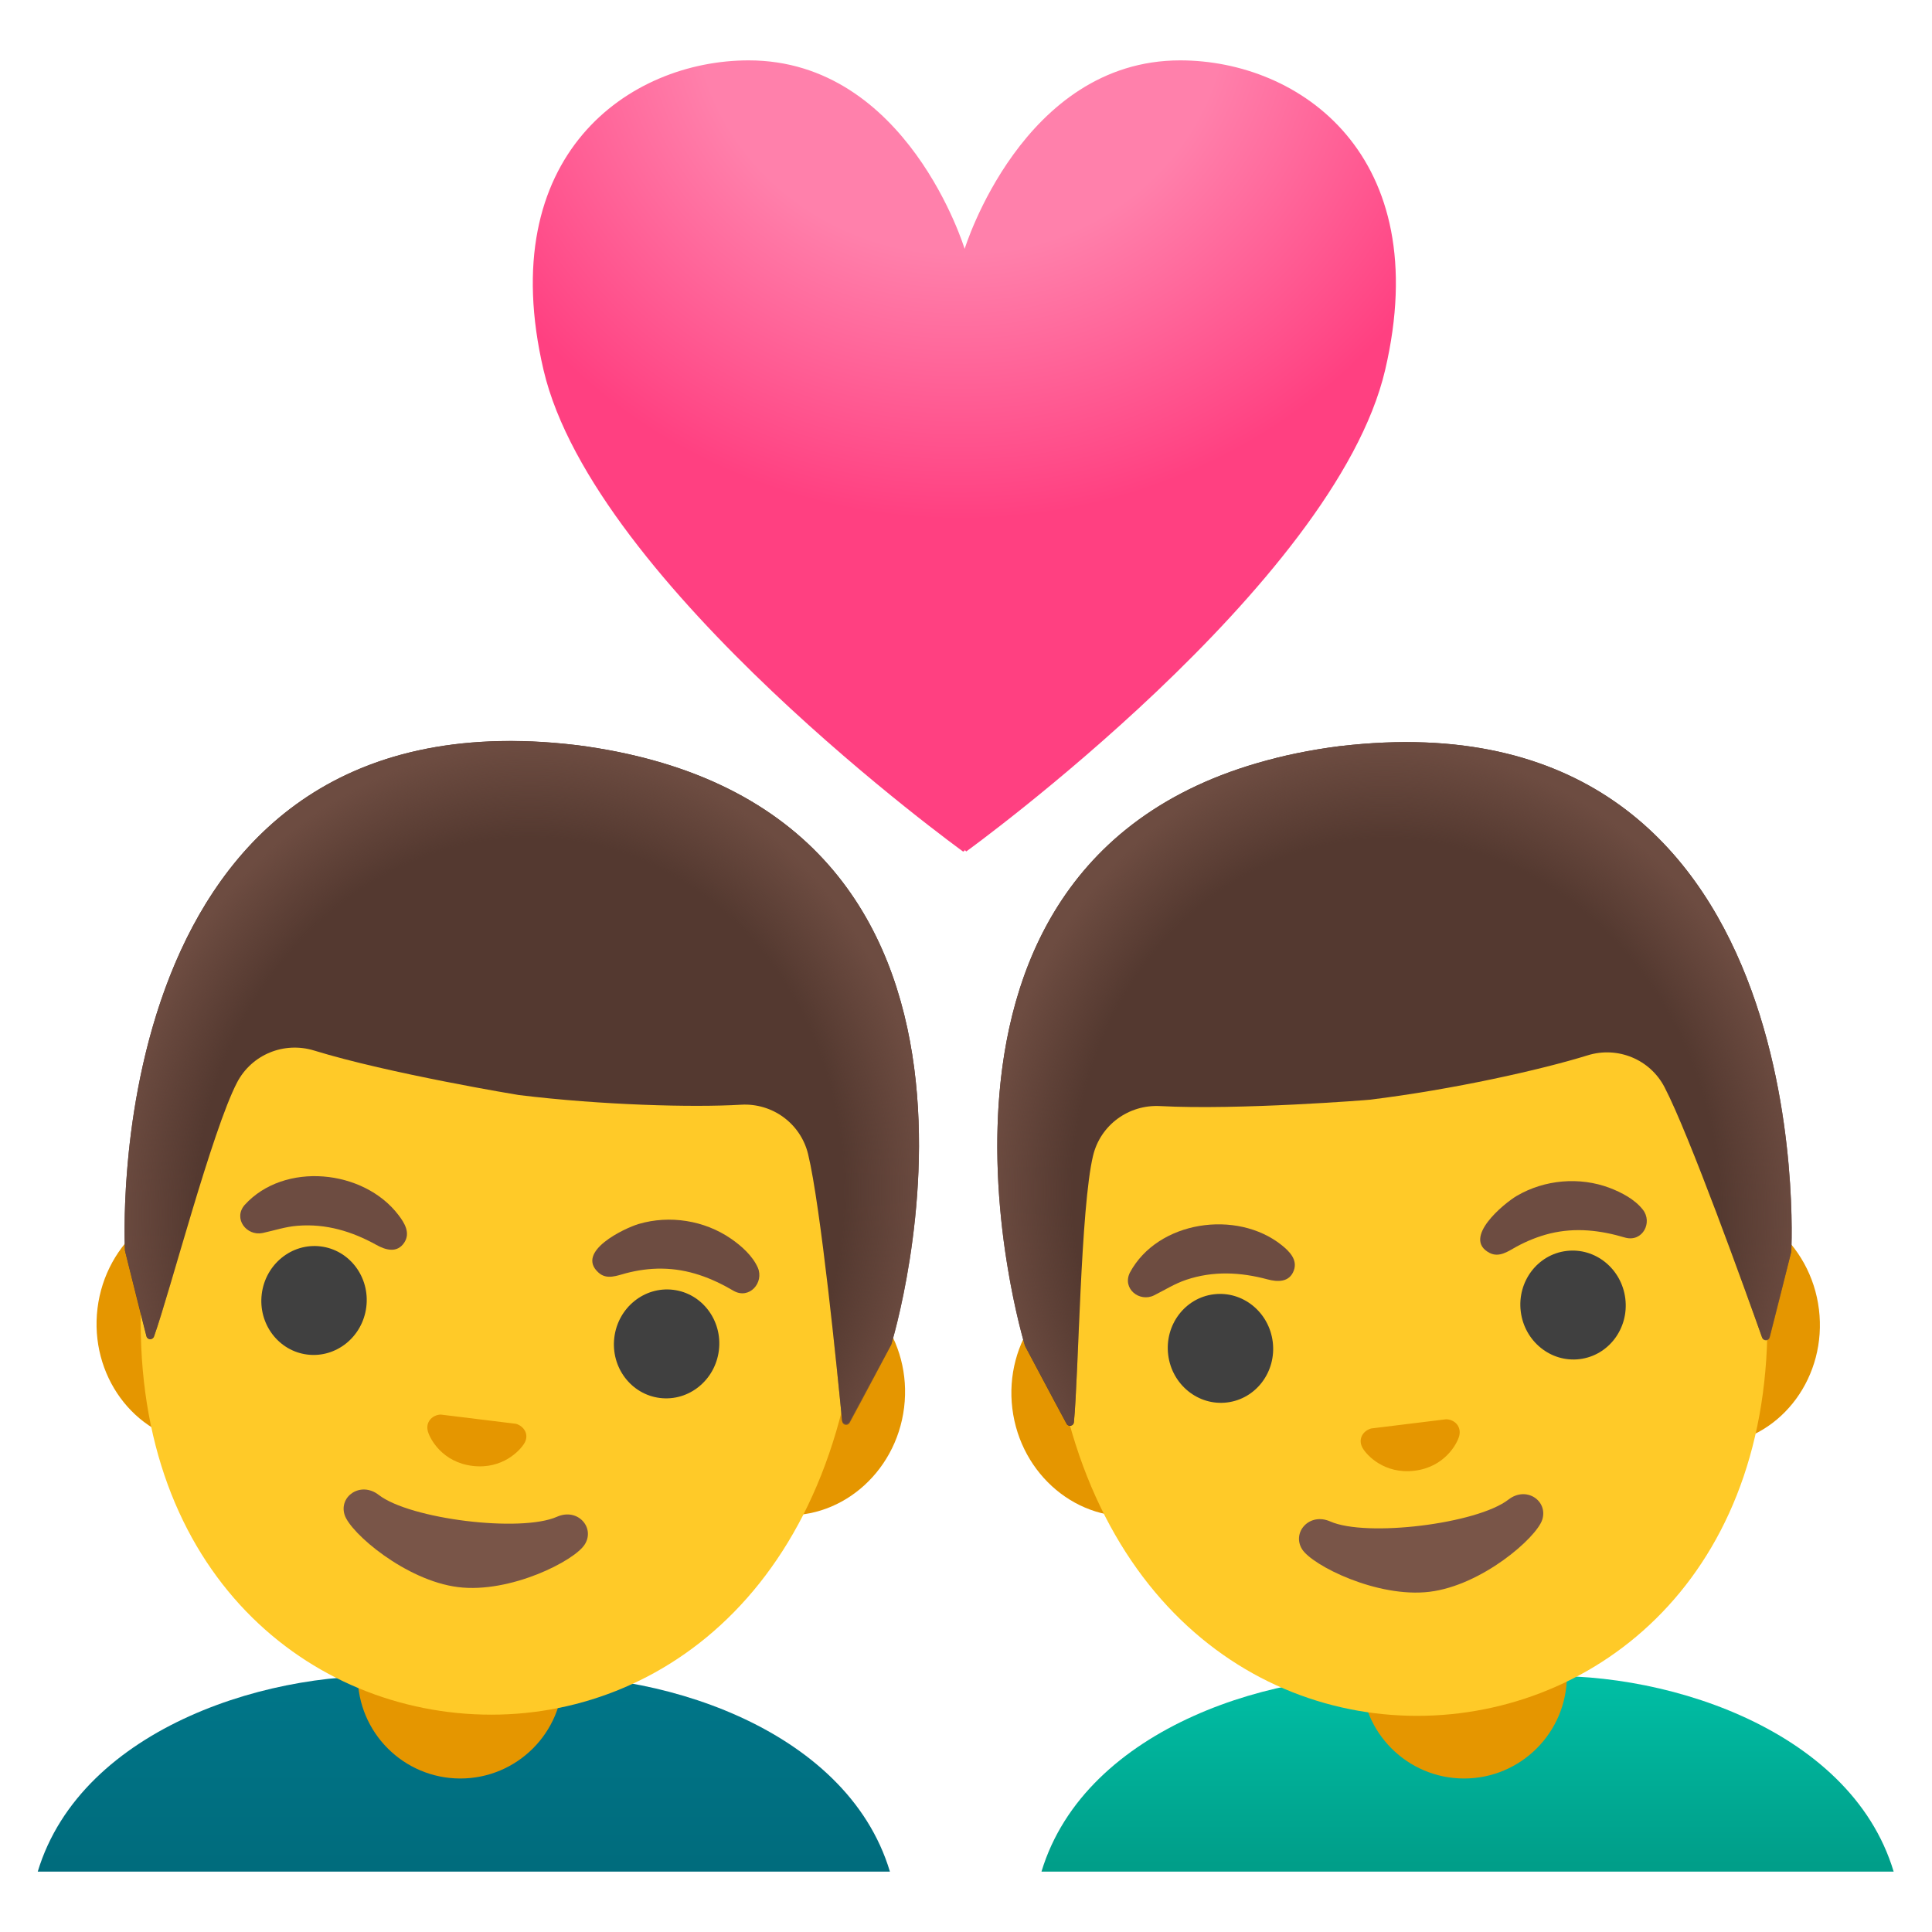
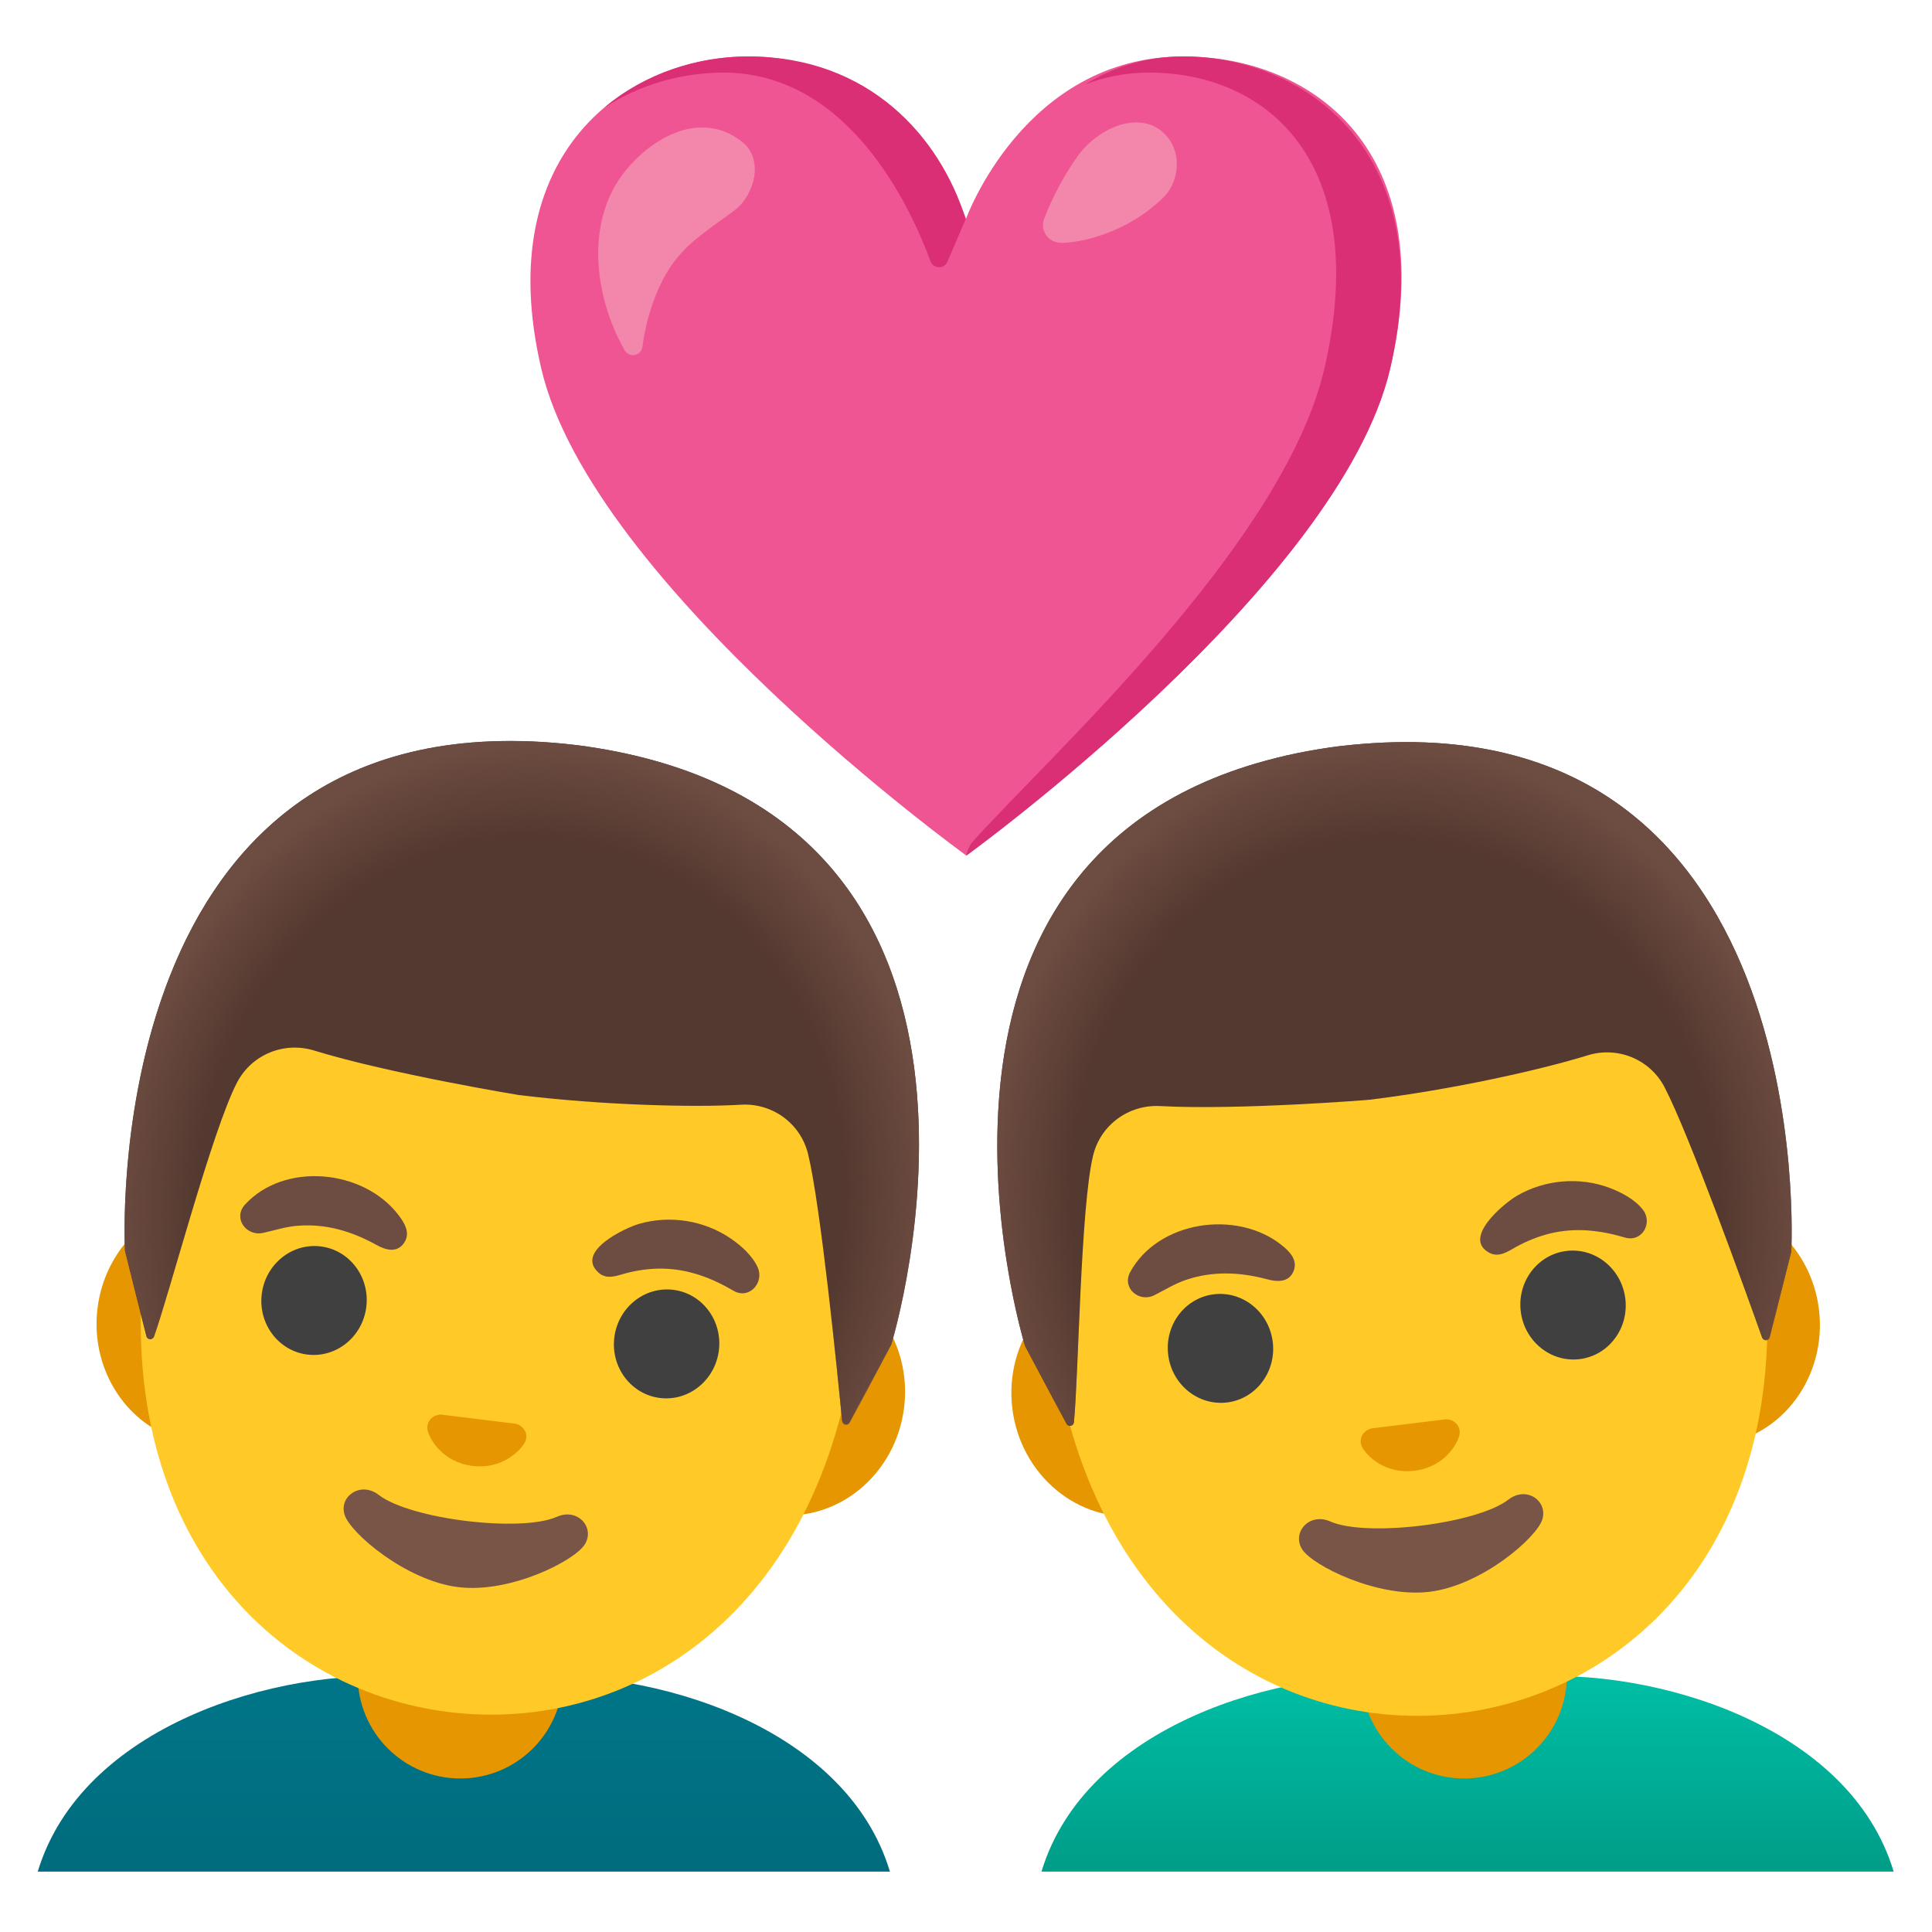
- <svg xmlns="http://www.w3.org/2000/svg" version="1.1" id="Layer_2" x="0px" y="0px" viewBox="0 0 128 128" style="enable-background:new 0 0 128 128;" xml:space="preserve">
+ <svg xmlns="http://www.w3.org/2000/svg" version="1.1" id="Layer_1" x="0px" y="0px" viewBox="0 0 128 128" style="enable-background:new 0 0 128 128;" xml:space="preserve">
  <g>
    <linearGradient id="SVGID_1_" gradientUnits="userSpaceOnUse" x1="97.236" y1="123.518" x2="97.236" y2="110.865">
      <stop offset="0" style="stop-color:#009E89" />
      <stop offset="1" style="stop-color:#00BFA5" />
    </linearGradient>
    <path style="fill:url(#SVGID_1_);" d="M101,111.11h-3.76h-3.76C84.78,110.45,71.91,114.36,69,124h28.23h28.23   C122.57,114.36,109.69,110.45,101,111.11z" />
    <path id="neck" style="fill:#E59600;" d="M97,117.83L97,117.83c-3.76,0-6.8-3.05-6.8-6.8v-4.54h13.61v4.54   C103.8,114.79,100.75,117.83,97,117.83z" />
    <g id="face_121_">
      <g id="ears_152_">
        <path style="fill:#E59600;" d="M112,79.66l-5.18,0.64l-28.03,3.44l-5.18,0.64c-4.14,0.51-7.08,4.53-6.54,8.94     c0.54,4.41,4.37,7.6,8.51,7.09l5.18-0.64l28.03-3.44l5.18-0.64c4.14-0.51,7.08-4.53,6.54-8.94     C119.97,82.35,116.14,79.16,112,79.66z" />
      </g>
      <g id="head_344_">
        <path style="fill:#FFCA28;" d="M89.33,53.67L89.33,53.67L89.33,53.67c-12.22,1.5-21.94,15.96-19.63,34.77     c2.3,18.71,15.09,26.52,26.97,25.07c11.88-1.46,22.4-12.14,20.11-30.85C114.47,63.85,101.55,52.17,89.33,53.67z" />
      </g>
      <g id="eyebrows_174_">
        <path style="fill:#6D4C41;" d="M74.86,84.31c1.85-3.44,7.08-4.19,10.05-1.82c0.51,0.41,1.07,0.96,0.81,1.68     c-0.29,0.8-1.08,0.77-1.75,0.59c-1.79-0.48-3.59-0.57-5.38,0.03c-0.77,0.26-1.41,0.67-2.13,1.03     C75.49,86.3,74.33,85.37,74.86,84.31z" />
        <path style="fill:#6D4C41;" d="M107.69,82c-1.65-0.49-3.28-0.69-4.99-0.28c-0.77,0.19-1.52,0.49-2.22,0.87     c-0.55,0.3-1.14,0.75-1.79,0.42c-1.86-0.97,0.95-3.28,1.8-3.78c1.84-1.08,4.16-1.28,6.15-0.53c0.79,0.3,1.67,0.76,2.2,1.44     C109.51,80.98,108.83,82.3,107.69,82z" />
      </g>
      <g id="eyes_171_">
        <ellipse transform="matrix(0.9925 -0.1219 0.1219 0.9925 -10.2849 10.5202)" style="fill:#404040;" cx="80.86" cy="89.34" rx="3.49" ry="3.61" />
        <ellipse transform="matrix(0.9925 -0.1219 0.1219 0.9925 -9.7613 13.3453)" style="fill:#404040;" cx="104.22" cy="86.47" rx="3.49" ry="3.61" />
      </g>
      <path id="nose_173_" style="fill:#E59600;" d="M96.04,94.06c-0.08-0.02-0.16-0.03-0.23-0.03l-4.97,0.61    c-0.07,0.02-0.15,0.05-0.22,0.09c-0.43,0.24-0.62,0.73-0.34,1.21c0.27,0.47,1.43,1.74,3.43,1.5c1.99-0.24,2.81-1.76,2.96-2.28    C96.82,94.63,96.52,94.19,96.04,94.06z" />
      <path id="mouth_99_" style="fill:#795548;" d="M99.94,99.35c-2.07,1.61-9.41,2.51-11.81,1.45c-1.38-0.61-2.55,0.72-1.87,1.83    c0.66,1.08,4.99,3.25,8.45,2.83c3.46-0.42,7.08-3.57,7.47-4.78C102.57,99.44,101.13,98.43,99.94,99.35z" />
    </g>
    <g id="hair">
      <path id="hair_588_" style="fill:#543930;" d="M88.81,49.43L88.81,49.43c0,0-0.01,0-0.01,0c0,0-0.01,0-0.01,0l0,0    C56.9,53.53,67.91,89.17,67.91,89.17s1.89,3.58,2.75,5.16c0.12,0.23,0.47,0.16,0.49-0.1c0.31-3.13,0.44-14.24,1.27-17.67    c0.49-2.03,2.36-3.39,4.44-3.28c5.19,0.28,13.86-0.41,13.88-0.42c5.5-0.67,11.38-1.99,14.44-2.94c1.99-0.62,4.14,0.26,5.1,2.11    c1.63,3.12,5.39,13.57,6.46,16.57c0.09,0.25,0.44,0.23,0.5-0.03l1.43-5.64C118.68,82.93,120.74,45.69,88.81,49.43z" />
-       <radialGradient id="hairHighlights_2_" cx="93.763" cy="79.763" r="26.951" gradientTransform="matrix(0.9925 -0.1219 0.1375 1.1198 -11.5207 1.7886)" gradientUnits="userSpaceOnUse">
+       <radialGradient id="hairHighlights_2_" cx="117.789" cy="8.938" r="26.951" gradientTransform="matrix(0.9925 -0.1219 0.1375 1.1198 -25.6297 84.0271)" gradientUnits="userSpaceOnUse">
        <stop offset="0.794" style="stop-color:#6D4C41;stop-opacity:0" />
        <stop offset="1" style="stop-color:#6D4C41" />
      </radialGradient>
      <path id="hairHighlights_1_" style="fill:url(#hairHighlights_2_);" d="M118.68,82.93c0,0,2.06-37.25-29.87-33.5l0,0    c0,0-0.01,0-0.01,0l0,0c0,0-0.01,0-0.01,0l0,0c-0.5,0.06-0.98,0.13-1.46,0.21c-0.95,0.16-1.85,0.34-2.72,0.56    c-0.01,0-0.02,0-0.03,0.01c-0.06,0.02-0.12,0.03-0.18,0.05c-26.45,6.68-16.49,38.91-16.49,38.91l2.75,5.13    c0.12,0.23,0.46,0.16,0.49-0.1c0.31-3.16,0.44-14.22,1.27-17.65c0.49-2.03,2.36-3.4,4.44-3.28c3.2,0.18,8.26,0.27,13.76-0.4    c0.02,0,1.03-0.01,1.05-0.01c0.02,0,0.04,0,0.06-0.01c5.5-0.67,10.39-1.99,13.45-2.94c1.99-0.62,4.14,0.26,5.1,2.11    c1.64,3.14,5.42,13.66,6.47,16.61c0.09,0.24,0.43,0.23,0.5-0.02C117.7,86.88,118.68,82.93,118.68,82.93z" />
    </g>
  </g>
  <g>
    <linearGradient id="SVGID_2_" gradientUnits="userSpaceOnUse" x1="30.737" y1="123.518" x2="30.737" y2="110.865">
      <stop offset="0" style="stop-color:#006C7D" />
      <stop offset="1" style="stop-color:#007689" />
    </linearGradient>
    <path style="fill:url(#SVGID_2_);" d="M34.5,111.11h-3.76h-3.76C18.28,110.45,5.41,114.36,2.5,124h28.23h28.23   C56.07,114.36,43.19,110.45,34.5,111.11z" />
-     <path id="nneck" style="fill:#E59600;" d="M30.5,117.83L30.5,117.83c-3.76,0-6.8-3.05-6.8-6.8v-4.54H37.3v4.54   C37.3,114.79,34.25,117.83,30.5,117.83z" />
+     <path id="neck_1_" style="fill:#E59600;" d="M30.5,117.83L30.5,117.83c-3.76,0-6.8-3.05-6.8-6.8v-4.54H37.3v4.54   C37.3,114.79,34.25,117.83,30.5,117.83z" />
    <g id="face_1_">
      <g id="ears_1_">
        <path style="fill:#E59600;" d="M53.36,84.31l-5.18-0.64l-28.03-3.44l-5.18-0.64c-4.14-0.51-7.97,2.68-8.51,7.09     s2.4,8.43,6.54,8.94l5.18,0.64l28.03,3.44l5.18,0.64c4.14,0.51,7.97-2.68,8.51-7.09S57.5,84.81,53.36,84.31z" />
      </g>
      <g id="head_1_">
        <path style="fill:#FFCA28;" d="M37.09,53.6L37.09,53.6L37.09,53.6C24.87,52.1,11.95,63.78,9.64,82.58     c-2.3,18.71,8.23,29.39,20.11,30.85s24.68-6.36,26.97-25.07C59.03,69.56,49.31,55.1,37.09,53.6z" />
      </g>
      <g id="eyebrows_1_">
        <path style="fill:#6D4C41;" d="M16.21,79.83c2.62-2.89,7.89-2.36,10.19,0.67c0.4,0.52,0.81,1.19,0.38,1.83     c-0.47,0.71-1.23,0.49-1.84,0.15c-1.62-0.9-3.34-1.42-5.22-1.27c-0.81,0.06-1.53,0.31-2.32,0.48     C16.33,81.91,15.43,80.73,16.21,79.83z" />
        <path style="fill:#6D4C41;" d="M48.62,85.53c-1.48-0.87-3.02-1.46-4.77-1.48c-0.8-0.01-1.59,0.1-2.36,0.3     c-0.61,0.16-1.28,0.46-1.83-0.03c-1.57-1.39,1.71-2.95,2.66-3.23c2.04-0.6,4.34-0.24,6.1,0.97c0.7,0.48,1.44,1.14,1.79,1.93     C50.63,84.98,49.65,86.1,48.62,85.53z" />
      </g>
      <g id="eyes_1_">
        <ellipse transform="matrix(0.1219 -0.9925 0.9925 0.1219 -67.2451 96.3117)" style="fill:#404040;" cx="20.81" cy="86.16" rx="3.61" ry="3.49" />
        <ellipse transform="matrix(0.1219 -0.9925 0.9925 0.1219 -49.5811 122.0129)" style="fill:#404040;" cx="44.16" cy="89.03" rx="3.61" ry="3.49" />
      </g>
      <path id="nose_1_" style="fill:#E59600;" d="M34.4,94.42c-0.07-0.04-0.14-0.07-0.22-0.09l-4.97-0.61c-0.08,0-0.16,0.01-0.23,0.03    c-0.47,0.13-0.78,0.56-0.63,1.09c0.15,0.52,0.97,2.04,2.96,2.28c1.99,0.24,3.15-1.03,3.43-1.5C35.02,95.15,34.83,94.66,34.4,94.42    z" />
      <path id="mouth_1_" style="fill:#795548;" d="M36.9,100.49c-2.4,1.06-9.73,0.16-11.81-1.45c-1.19-0.92-2.65,0.09-2.26,1.32    c0.38,1.21,4.06,4.36,7.52,4.79s7.74-1.75,8.4-2.84C39.43,101.21,38.28,99.88,36.9,100.49z" />
    </g>
    <g>
      <path id="hair_2_" style="fill:#543930;" d="M38.17,49.36L38.17,49.36c0,0-0.01,0-0.01,0c0,0-0.01,0-0.01,0l0,0    C6.22,45.61,8.28,82.86,8.28,82.86s0.97,3.93,1.42,5.67c0.06,0.25,0.41,0.27,0.5,0.02c1.06-2.96,3.87-13.71,5.51-16.84    c0.97-1.85,3.11-2.72,5.1-2.11c4.96,1.53,13.55,2.95,13.57,2.95c5.5,0.67,11.53,0.83,14.72,0.64c2.08-0.12,3.95,1.25,4.44,3.28    c0.83,3.42,1.94,14.47,2.25,17.64c0.03,0.26,0.37,0.33,0.49,0.1l2.76-5.13C59.05,89.09,70.06,53.45,38.17,49.36z" />
-       <radialGradient id="hairHighlights_3_" cx="35.699" cy="70.684" r="26.951" gradientTransform="matrix(0.9925 0.1219 -0.1375 1.1198 8.7348 -3.8955)" gradientUnits="userSpaceOnUse">
+       <radialGradient id="hairHighlights_3_" cx="20.483" cy="143.909" r="26.951" gradientTransform="matrix(0.9925 0.1219 -0.1375 1.1198 33.9053 -84.0393)" gradientUnits="userSpaceOnUse">
        <stop offset="0.794" style="stop-color:#6D4C41;stop-opacity:0" />
        <stop offset="1" style="stop-color:#6D4C41" />
      </radialGradient>
      <path id="hairHighlights" style="fill:url(#hairHighlights_3_);" d="M59.05,89.09c0,0,11.01-35.64-20.88-39.73l0,0    c0,0-0.01,0-0.01,0l0,0c0,0-0.01,0-0.01,0l0,0c-0.5-0.06-0.98-0.11-1.46-0.15c-0.96-0.08-1.88-0.12-2.78-0.12    c-0.01,0-0.02,0-0.03,0c-0.06,0-0.12,0-0.19,0C6.42,49.18,8.28,82.86,8.28,82.86l1.43,5.65c0.06,0.25,0.41,0.27,0.5,0.03    c1.07-2.99,3.87-13.7,5.5-16.82c0.97-1.85,3.11-2.73,5.1-2.11c3.06,0.95,7.95,2.26,13.45,2.94c0.02,0,1,0.24,1.02,0.25    c0.02,0,0.04,0.01,0.06,0.01c5.5,0.67,10.56,0.58,13.76,0.4c2.08-0.12,3.95,1.25,4.44,3.28c0.83,3.44,1.95,14.57,2.26,17.68    c0.02,0.26,0.36,0.32,0.49,0.1C57.15,92.69,59.05,89.09,59.05,89.09z" />
    </g>
  </g>
-   <radialGradient id="SVGID_3_" cx="61.479" cy="7.203" r="36.564" gradientTransform="matrix(0.9985 0 0 0.9337 2.266 -6.362)" gradientUnits="userSpaceOnUse">
-     <stop offset="0.481" style="stop-color:#FF80AB" />
-     <stop offset="0.998" style="stop-color:#FF4081" />
-   </radialGradient>
-   <path style="fill:url(#SVGID_3_);" d="M78.19,4C67.74,4,63.91,16.49,63.91,16.49S60.12,4,49.6,4c-7.9,0-16.92,6.27-13.59,20.51  c3.33,14.24,27.8,31.91,27.8,31.91s0.13-0.05,0.13-0.13c0,0.08,0.08,0.12,0.08,0.12s24.42-17.66,27.75-31.9  C95.1,10.27,86.09,4,78.19,4z" />
+   <g>
+     <path style="fill:#EF5592;" d="M78.41,3.74C67.87,3.74,64,14.5,64,14.5S60.18,3.74,49.57,3.74c-7.97,0-17.07,6.32-13.71,20.68   c3.36,14.36,28.16,32.26,28.16,32.26s24.72-17.9,28.08-32.26C95.46,10.06,87.02,3.74,78.41,3.74z" />
+     <g>
+       <path style="fill:#DA2E75;" d="M47.94,4.81c8.27,0,12.38,8.89,13.71,12.5c0.19,0.51,0.91,0.53,1.12,0.03l1.21-2.83    c-1.71-5.45-6.4-10.77-14.41-10.77c-3.32,0-6.82,1.1-9.55,3.41C42.42,5.56,45.25,4.81,47.94,4.81z" />
+       <path style="fill:#DA2E75;" d="M78.41,3.74c-2.55,0-4.7,0.74-6.51,1.85c1.27-0.49,2.68-0.78,4.23-0.78    c7.8,0,14.77,5.91,11.62,19.58c-2.7,11.73-18.5,25.96-23.32,31.39c-0.31,0.35-0.41,0.91-0.41,0.91s24.72-17.9,28.08-32.26    C95.46,10.06,86.38,3.74,78.41,3.74z" />
+     </g>
+     <g>
+       <g>
+         <g>
+           <path style="fill:#F386AB;" d="M41.4,11.36c1.8-2.25,5.03-4.11,7.76-1.97c1.48,1.16,0.83,3.54-0.49,4.54      c-1.93,1.46-3.6,2.34-4.77,4.63c-0.7,1.38-1.13,2.88-1.34,4.42c-0.08,0.61-0.88,0.75-1.18,0.22      C39.34,19.6,38.77,14.65,41.4,11.36z" />
+         </g>
+       </g>
+     </g>
+     <path style="fill:#F386AB;" d="M70.31,16.09c-0.85,0-1.44-0.82-1.13-1.61c0.57-1.45,1.31-2.86,2.2-4.11   c1.32-1.85,3.82-2.92,5.41-1.81c1.63,1.15,1.42,3.43,0.27,4.54C74.61,15.49,71.53,16.09,70.31,16.09z" />
+   </g>
</svg>
